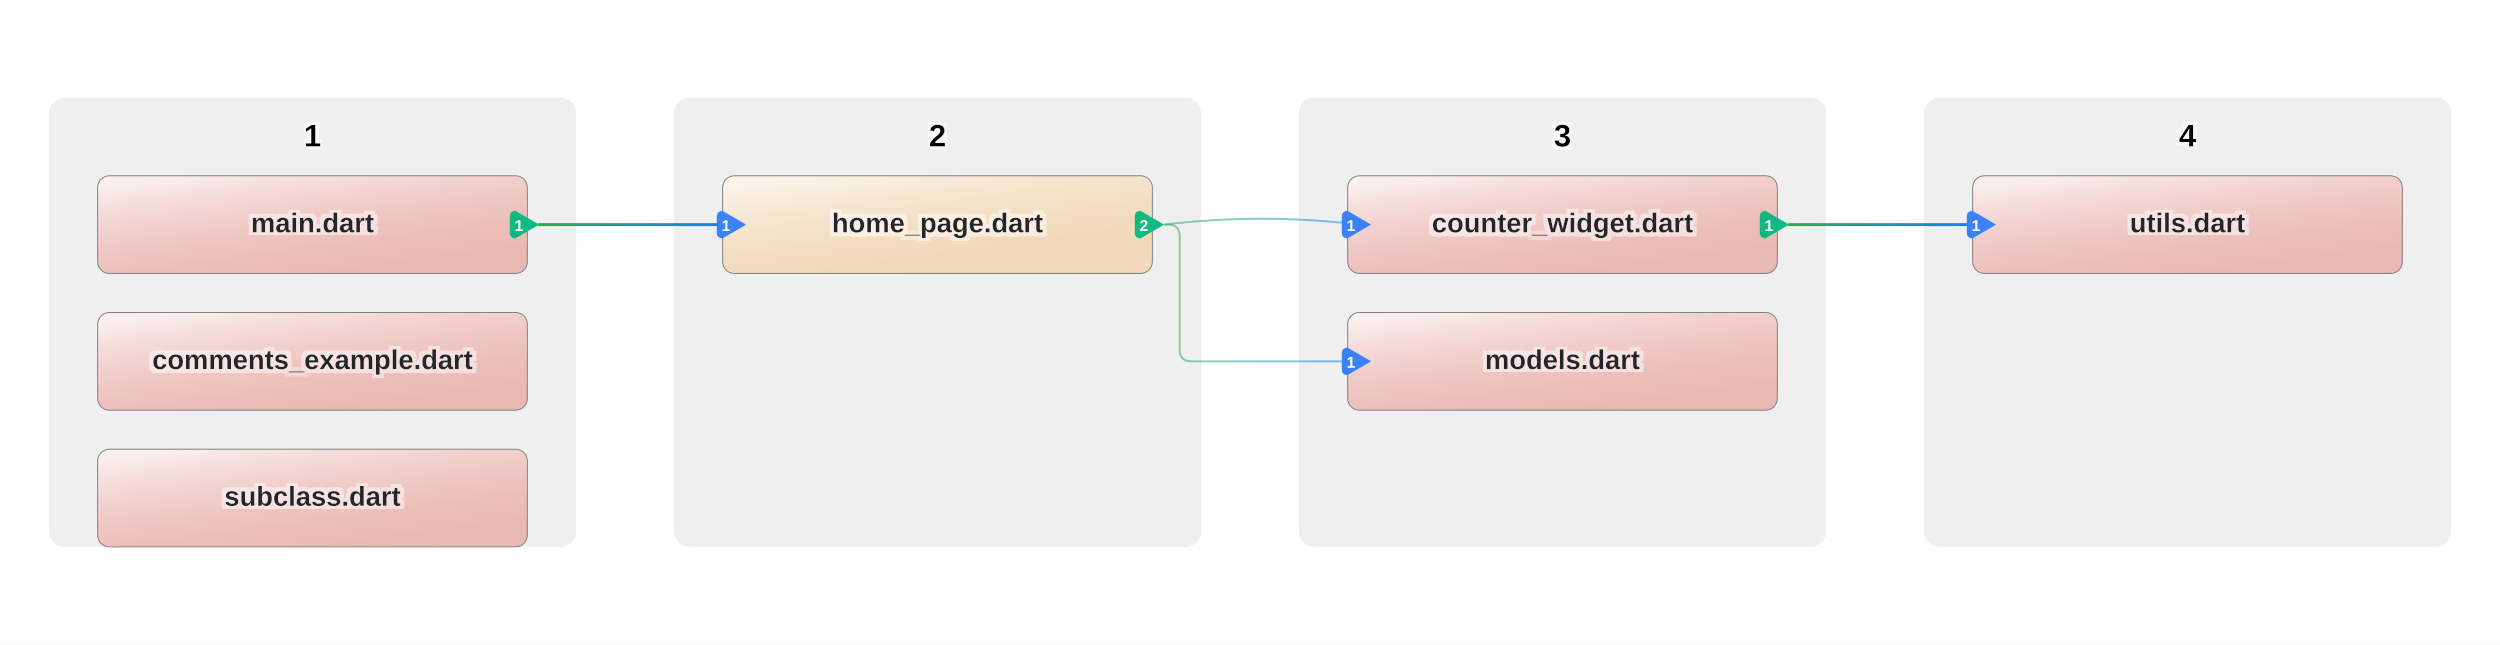
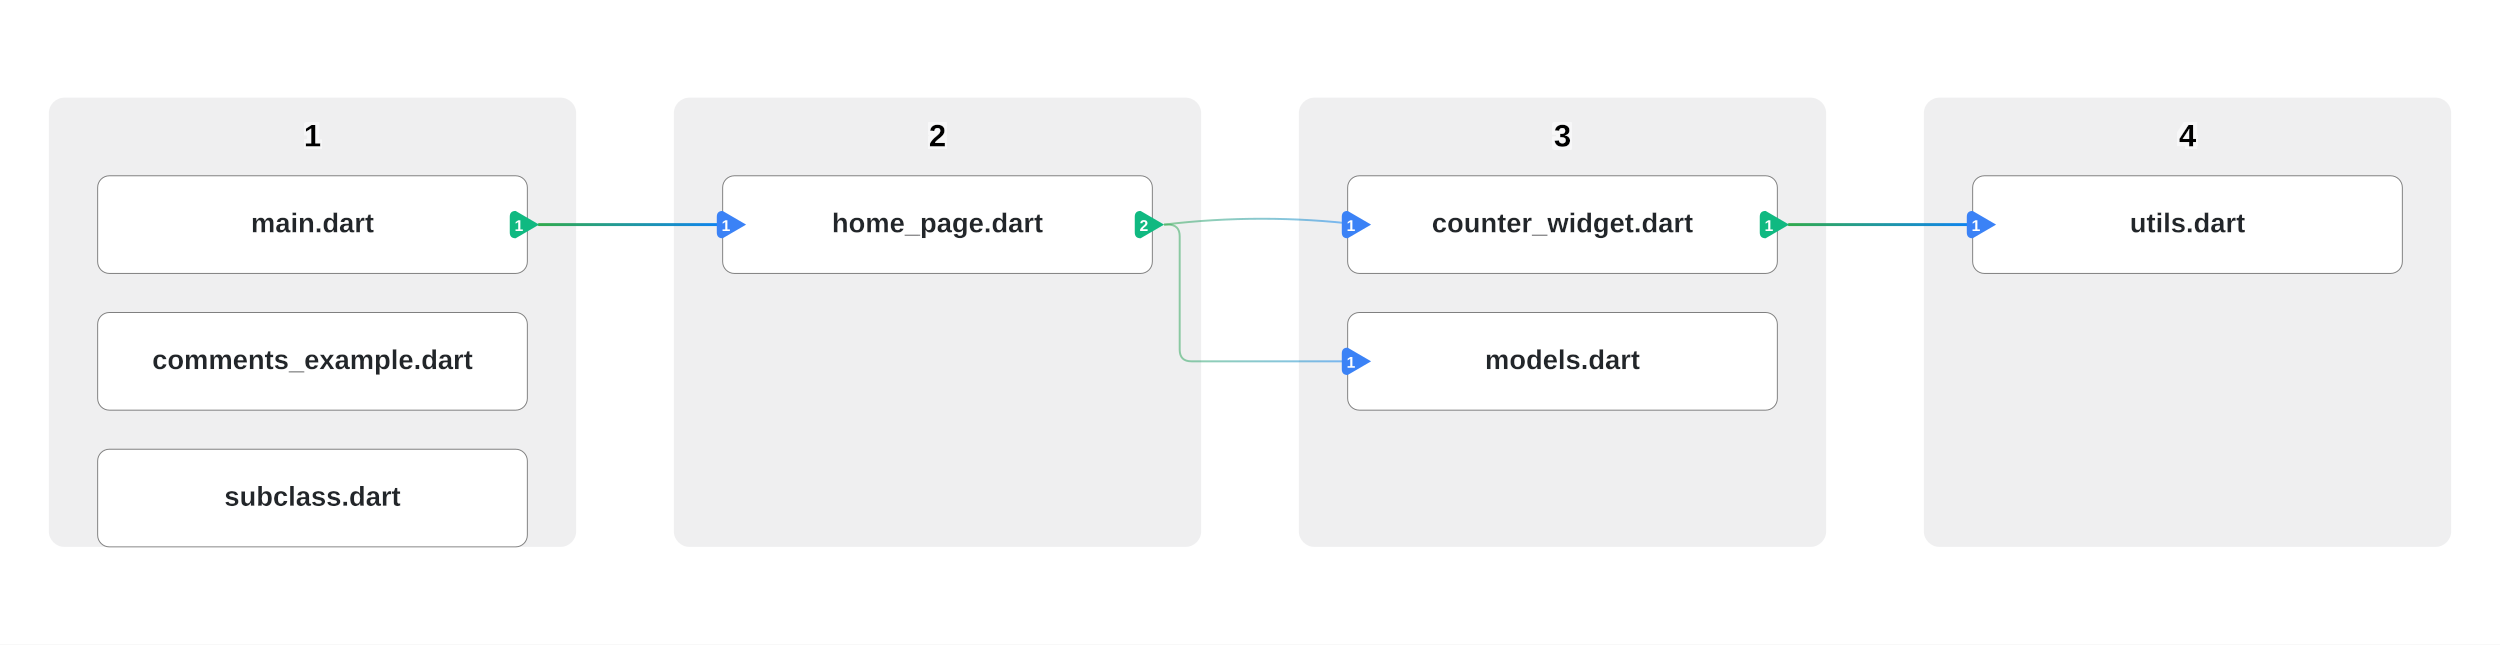
<svg xmlns="http://www.w3.org/2000/svg" width="1280" height="330" viewBox="0 0 1280 330" font-family="Arial, Helvetica, sans-serif">
  <defs>
    <filter id="whiteShadow" x="-20%" y="-20%" width="140%" height="140%">
      <feGaussianBlur in="SourceAlpha" stdDeviation="3" />
      <feOffset dx="0" dy="0" result="offsetblur" />
      <feFlood flood-color="white" flood-opacity="1" />
      <feComposite in2="offsetblur" operator="in" />
      <feMerge>
        <feMergeNode />
        <feMergeNode in="SourceGraphic" />
      </feMerge>
    </filter>
    <filter id="hierarchicalShadow" x="-20%" y="-20%" width="140%" height="140%">
      <feGaussianBlur in="SourceAlpha" stdDeviation="5" />
      <feOffset dx="2" dy="2" result="offsetblur" />
      <feFlood flood-color="rgba(0,0,0,0.1)" flood-opacity="0.8" />
      <feComposite in2="offsetblur" operator="in" />
      <feMerge>
        <feMergeNode />
        <feMergeNode in="SourceGraphic" />
      </feMerge>
    </filter>
    <filter id="outlineWhite">
      <feMorphology in="SourceAlpha" result="DILATED" operator="dilate" radius="2" />
      <feFlood flood-color="white" flood-opacity="0.5" result="WHITE" />
      <feComposite in="WHITE" in2="DILATED" operator="in" result="OUTLINE" />
      <feMerge>
        <feMergeNode in="OUTLINE" />
        <feMergeNode in="SourceGraphic" />
      </feMerge>
    </filter>
    <linearGradient id="horizontalGradient" x1="0%" y1="0%" x2="100%" y2="0%">
      <stop offset="0%" stop-color="#28a745" />
      <stop offset="100%" stop-color="#007bff" />
    </linearGradient>
    <linearGradient id="horizontalGradientFlat" gradientUnits="userSpaceOnUse" x1="0" y1="0" x2="100%" y2="0">
      <stop offset="0%" stop-color="#28a745" />
      <stop offset="100%" stop-color="#007bff" />
    </linearGradient>
    <linearGradient id="verticalGradient" x1="0%" y1="0%" x2="0%" y2="100%">
      <stop offset="0%" stop-color="#28a745" />
      <stop offset="100%" stop-color="#007bff" />
    </linearGradient>
    <linearGradient id="warningNodeGradient" x1="20%" y1="0%" x2="80%" y2="100%">
      <stop offset="0%" stop-color="#fff6e8" stop-opacity="0.95" />
      <stop offset="100%" stop-color="#f2a23a" stop-opacity="0.45" />
    </linearGradient>
    <linearGradient id="errorNodeGradient" x1="20%" y1="0%" x2="80%" y2="100%">
      <stop offset="0%" stop-color="#fdeeed" stop-opacity="0.95" />
      <stop offset="100%" stop-color="#e05545" stop-opacity="0.5" />
    </linearGradient>
  </defs>
  <style>  
  .layerBackground { 
    fill: rgba(52, 58, 64, 0.08);     
  }

  .layerBackground:hover { 
    fill: PaleGoldenRod ;
    transition: all 0.1s ease-in-out; 
  }

  .layerBackgroundVirtualFolder { 
    fill: rgba(52, 58, 64, 0.05); 
    stroke: gray; 
    stroke-width: 1; 
    stroke-dasharray: 4,4; 
  }

  .layerBackgroundVirtualFolder:hover { 
    fill: PaleGoldenRod ;
    stroke: gray; 
    stroke-width: 0; 
    stroke-dasharray: 4,4;
    transition: all 0.1s ease-in-out; 
  }
  
  .layerTitle,
  .layerTitleSmall { 
    fill: black; 
    font-weight: bold; 
    text-anchor: middle; 
    filter: url(#outlineWhite); 
  }

  .layerTitle { 
    font-size: 16px; 
  }

  .layerTitleSmall { 
    font-size: 12px; 
  }
  
  /* File node styles */
  .fileNode { 
    fill: white; 
    stroke: gray; 
    stroke-width: 0.5; 
    rx: 6; 
    ry: 6;    
  }
  
  .fileNode:hover {     
    fill: PaleGoldenRod;
    transition: all 0.1s ease-in-out; 
  }

  .fileNodeWarning,
  .layerBackgroundWarning,
  .layerBackgroundVirtualFolderWarning {
    fill: url(#warningNodeGradient);
    fill-opacity: 0.68;
  }

  .fileNodeError,
  .layerBackgroundError,
  .layerBackgroundVirtualFolderError {
    fill: url(#errorNodeGradient);
    fill-opacity: 0.72;
  }

  .textNormal,
  .textSmall { 
    fill: #212529; 
    font-weight: 900; 
    text-anchor: middle; 
    dominant-baseline: middle; 
    filter: url(#outlineWhite); 
  }

  .textNormal { 
    font-size: 14px; 
  }

  .textSmall { 
    font-size: 12px; 
  }

  /* Unified edge styles */
  .edge { 
    fill: none; 
    stroke: url(#horizontalGradient); 
    stroke-width: 1; 
    opacity: 0.5;
    cursor: pointer;
    transition: all 0.1s ease-in-out; 
  }


  .edge:hover { 
    stroke: url(#horizontalGradient); 
    stroke-width: 3; 
    opacity: 1.0; 
  }

  .edgeFlat {
    stroke: url(#horizontalGradient);
    stroke-width: 1.5;
    stroke-linecap: round;
    opacity: 0.95;
  }

  .edgeFlat:hover {
    stroke: url(#horizontalGradient);
    stroke-width: 3;
    opacity: 1.0;
  }
  
  .edgeVertical { 
    fill: none; 
    stroke: url(#verticalGradient); 
    stroke-width: 1; 
    opacity: 0.5; 
    cursor: pointer;
    transition: all 0.1s ease-in-out; 
  }
  
  .edgeVertical:hover { 
    stroke: url(#verticalGradient); 
    stroke-width: 3; 
    opacity: 1.0; 
  }
  
  /* Special edge styles */
  .cycleEdge { 
    fill: none; 
    stroke: red; 
    stroke-width: 5; 
    opacity: 0.9; 
    cursor: pointer;
  }
  
  .warningEdge { 
    fill: none; 
    stroke: orange; 
    stroke-width: 3; 
    opacity: 0.9; 
    cursor: pointer;
    transition: all 0.1s ease-in-out; 
  }
  
  .warningEdge:hover { 
    fill: none; 
    stroke: orange; 
    stroke-width: 5; 
    opacity: 1.0; 
  }
  
  /* Unified badge styles with pointer cursor */
  .badge { 
    font-size: 10px; 
    font-weight: bold; 
    fill: white; 
    text-anchor: middle; 
    dominant-baseline: middle; 
    cursor: pointer; 
    transition: all 0.1s ease-in-out; 
  }
  
  .badge:hover { 
    opacity: 0.8; 
  }
  
  /* Special styles */
  .folderTitleLayer { 
    pointer-events: none; 
    isolation: isolate; 
  }
</style>
  <rect width="100%" height="100%" fill="white" />
  <rect x="25.0" y="50" width="270.0" height="230.0" rx="8.0" class="layerBackground" />
  <text x="160.0" y="75.0" class="layerTitle">1</text>
  <rect x="345.0" y="50" width="270.0" height="230.0" rx="8.0" class="layerBackground" />
  <text x="480.0" y="75.0" class="layerTitle">2</text>
  <rect x="665.0" y="50" width="270.0" height="230.0" rx="8.0" class="layerBackground" />
  <text x="800.0" y="75.0" class="layerTitle">3</text>
  <rect x="985.0" y="50" width="270.0" height="230.0" rx="8.0" class="layerBackground" />
  <text x="1120.0" y="75.0" class="layerTitle">4</text>
-   <rect x="50.0" y="90.0" width="220" height="50" class="fileNode fileNodeError" />
-   <rect x="50.0" y="160.0" width="220" height="50" class="fileNode fileNodeError" />
-   <rect x="50.0" y="230.0" width="220" height="50" class="fileNode fileNodeError" />
-   <rect x="370.0" y="90.0" width="220" height="50" class="fileNode fileNodeWarning" />
-   <rect x="690.0" y="90.0" width="220" height="50" class="fileNode fileNodeError" />
-   <rect x="690.0" y="160.0" width="220" height="50" class="fileNode fileNodeError" />
-   <rect x="1010.0" y="90.0" width="220" height="50" class="fileNode fileNodeError" />
+   <rect x="50.0" y="90.0" width="220" height="50" class="fileNode" />
+   <rect x="50.0" y="160.0" width="220" height="50" class="fileNode" />
+   <rect x="50.0" y="230.0" width="220" height="50" class="fileNode" />
+   <rect x="370.0" y="90.0" width="220" height="50" class="fileNode" />
+   <rect x="690.0" y="90.0" width="220" height="50" class="fileNode" />
+   <rect x="690.0" y="160.0" width="220" height="50" class="fileNode" />
+   <rect x="1010.0" y="90.0" width="220" height="50" class="fileNode" />
  <defs>
-     <linearGradient id="flatEdgeGradient1" gradientUnits="userSpaceOnUse" x1="276.0" y1="115.0" x2="376.0" y2="115.0">
-       <stop offset="0%" stop-color="#28a745" />
-       <stop offset="100%" stop-color="#007bff" />
-     </linearGradient>
-     <linearGradient id="flatEdgeGradient2" gradientUnits="userSpaceOnUse" x1="916.0" y1="115.0" x2="1016.0" y2="115.0">
+     <linearGradient id="flatEdgeGradient1" gradientUnits="userSpaceOnUse" x1="916.0" y1="115.0" x2="1016.0" y2="115.0">
+       <stop offset="0%" stop-color="#28a745" />
+       <stop offset="100%" stop-color="#007bff" />
+     </linearGradient>
+     <linearGradient id="flatEdgeGradient2" gradientUnits="userSpaceOnUse" x1="276.0" y1="115.0" x2="376.0" y2="115.0">
      <stop offset="0%" stop-color="#28a745" />
      <stop offset="100%" stop-color="#007bff" />
    </linearGradient>
  </defs>
  <g>
-     <path d="M 276.0 115.0 L 376.0 115.0" class="edge edgeFlat" style="stroke:url(#flatEdgeGradient1);" />
-   </g>
-   <g>
-     <path d="M 916.0 115.0 L 1016.0 115.0" class="edge edgeFlat" style="stroke:url(#flatEdgeGradient2);" />
+     <path d="M 916.0 115.0 L 1016.0 115.0" class="edge edgeFlat" style="stroke:url(#flatEdgeGradient1);" />
  </g>
  <g>
    <path d="M 596.0 115.0 Q 646.0 109.0 696.0 115.0" class="edge" />
+   </g>
+   <g>
+     <path d="M 276.0 115.0 L 376.0 115.0" class="edge edgeFlat" style="stroke:url(#flatEdgeGradient2);" />
  </g>
  <g>
    <path d="M 596.0 115.0 L 598.0 115.0 Q 604.0 115.0 604.0 121.0 V 179.0 Q 604.0 185.0 610.0 185.0 L 687.0 185.0 L 696.0 185.0" class="edge" />
  </g>
  <g class="badge outgoingBadge">
    <path d="M 276.0,115.0 L 264.0,108.0 Q 261.0,108.0 261.0,111.0 L 261.0,119.0 Q 261.0,122.0 264.0,122.0 Z" fill="#10b981" />
    <text x="265.68" y="116.0" text-anchor="middle" fill="white" font-size="8.0" font-weight="bold">1</text>
  </g>
  <text x="160.0" y="115.0" class="textNormal">main.dart</text>
  <text x="160.0" y="185.0" class="textNormal">comments_example.dart</text>
  <text x="160.0" y="255.0" class="textNormal">subclass.dart</text>
  <g class="badge incomingBadge">
    <path d="M 382.0,115.0 L 370.0,108.0 Q 367.0,108.0 367.0,111.0 L 367.0,119.0 Q 367.0,122.0 370.0,122.0 Z" fill="#3b82f6" />
    <text x="371.68" y="116.0" text-anchor="middle" fill="white" font-size="8.0" font-weight="bold">1</text>
  </g>
  <g class="badge outgoingBadge">
    <path d="M 596.0,115.0 L 584.0,108.0 Q 581.0,108.0 581.0,111.0 L 581.0,119.0 Q 581.0,122.0 584.0,122.0 Z" fill="#10b981" />
    <text x="585.68" y="116.0" text-anchor="middle" fill="white" font-size="8.0" font-weight="bold">2</text>
  </g>
  <text x="480.0" y="115.0" class="textNormal">home_page.dart</text>
  <g class="badge incomingBadge">
    <path d="M 702.0,115.0 L 690.0,108.0 Q 687.0,108.0 687.0,111.0 L 687.0,119.0 Q 687.0,122.0 690.0,122.0 Z" fill="#3b82f6" />
    <text x="691.68" y="116.0" text-anchor="middle" fill="white" font-size="8.0" font-weight="bold">1</text>
  </g>
  <g class="badge outgoingBadge">
    <path d="M 916.0,115.0 L 904.0,108.0 Q 901.0,108.0 901.0,111.0 L 901.0,119.0 Q 901.0,122.0 904.0,122.0 Z" fill="#10b981" />
    <text x="905.68" y="116.0" text-anchor="middle" fill="white" font-size="8.0" font-weight="bold">1</text>
  </g>
  <text x="800.0" y="115.0" class="textNormal">counter_widget.dart</text>
  <g class="badge incomingBadge">
    <path d="M 702.0,185.0 L 690.0,178.0 Q 687.0,178.0 687.0,181.0 L 687.0,189.0 Q 687.0,192.0 690.0,192.0 Z" fill="#3b82f6" />
    <text x="691.68" y="186.0" text-anchor="middle" fill="white" font-size="8.0" font-weight="bold">1</text>
  </g>
  <text x="800.0" y="185.0" class="textNormal">models.dart</text>
  <g class="badge incomingBadge">
    <path d="M 1022.0,115.0 L 1010.0,108.0 Q 1007.0,108.0 1007.0,111.0 L 1007.0,119.0 Q 1007.0,122.0 1010.0,122.0 Z" fill="#3b82f6" />
    <text x="1011.68" y="116.0" text-anchor="middle" fill="white" font-size="8.0" font-weight="bold">1</text>
  </g>
  <text x="1120.0" y="115.0" class="textNormal">utils.dart</text>
</svg>
